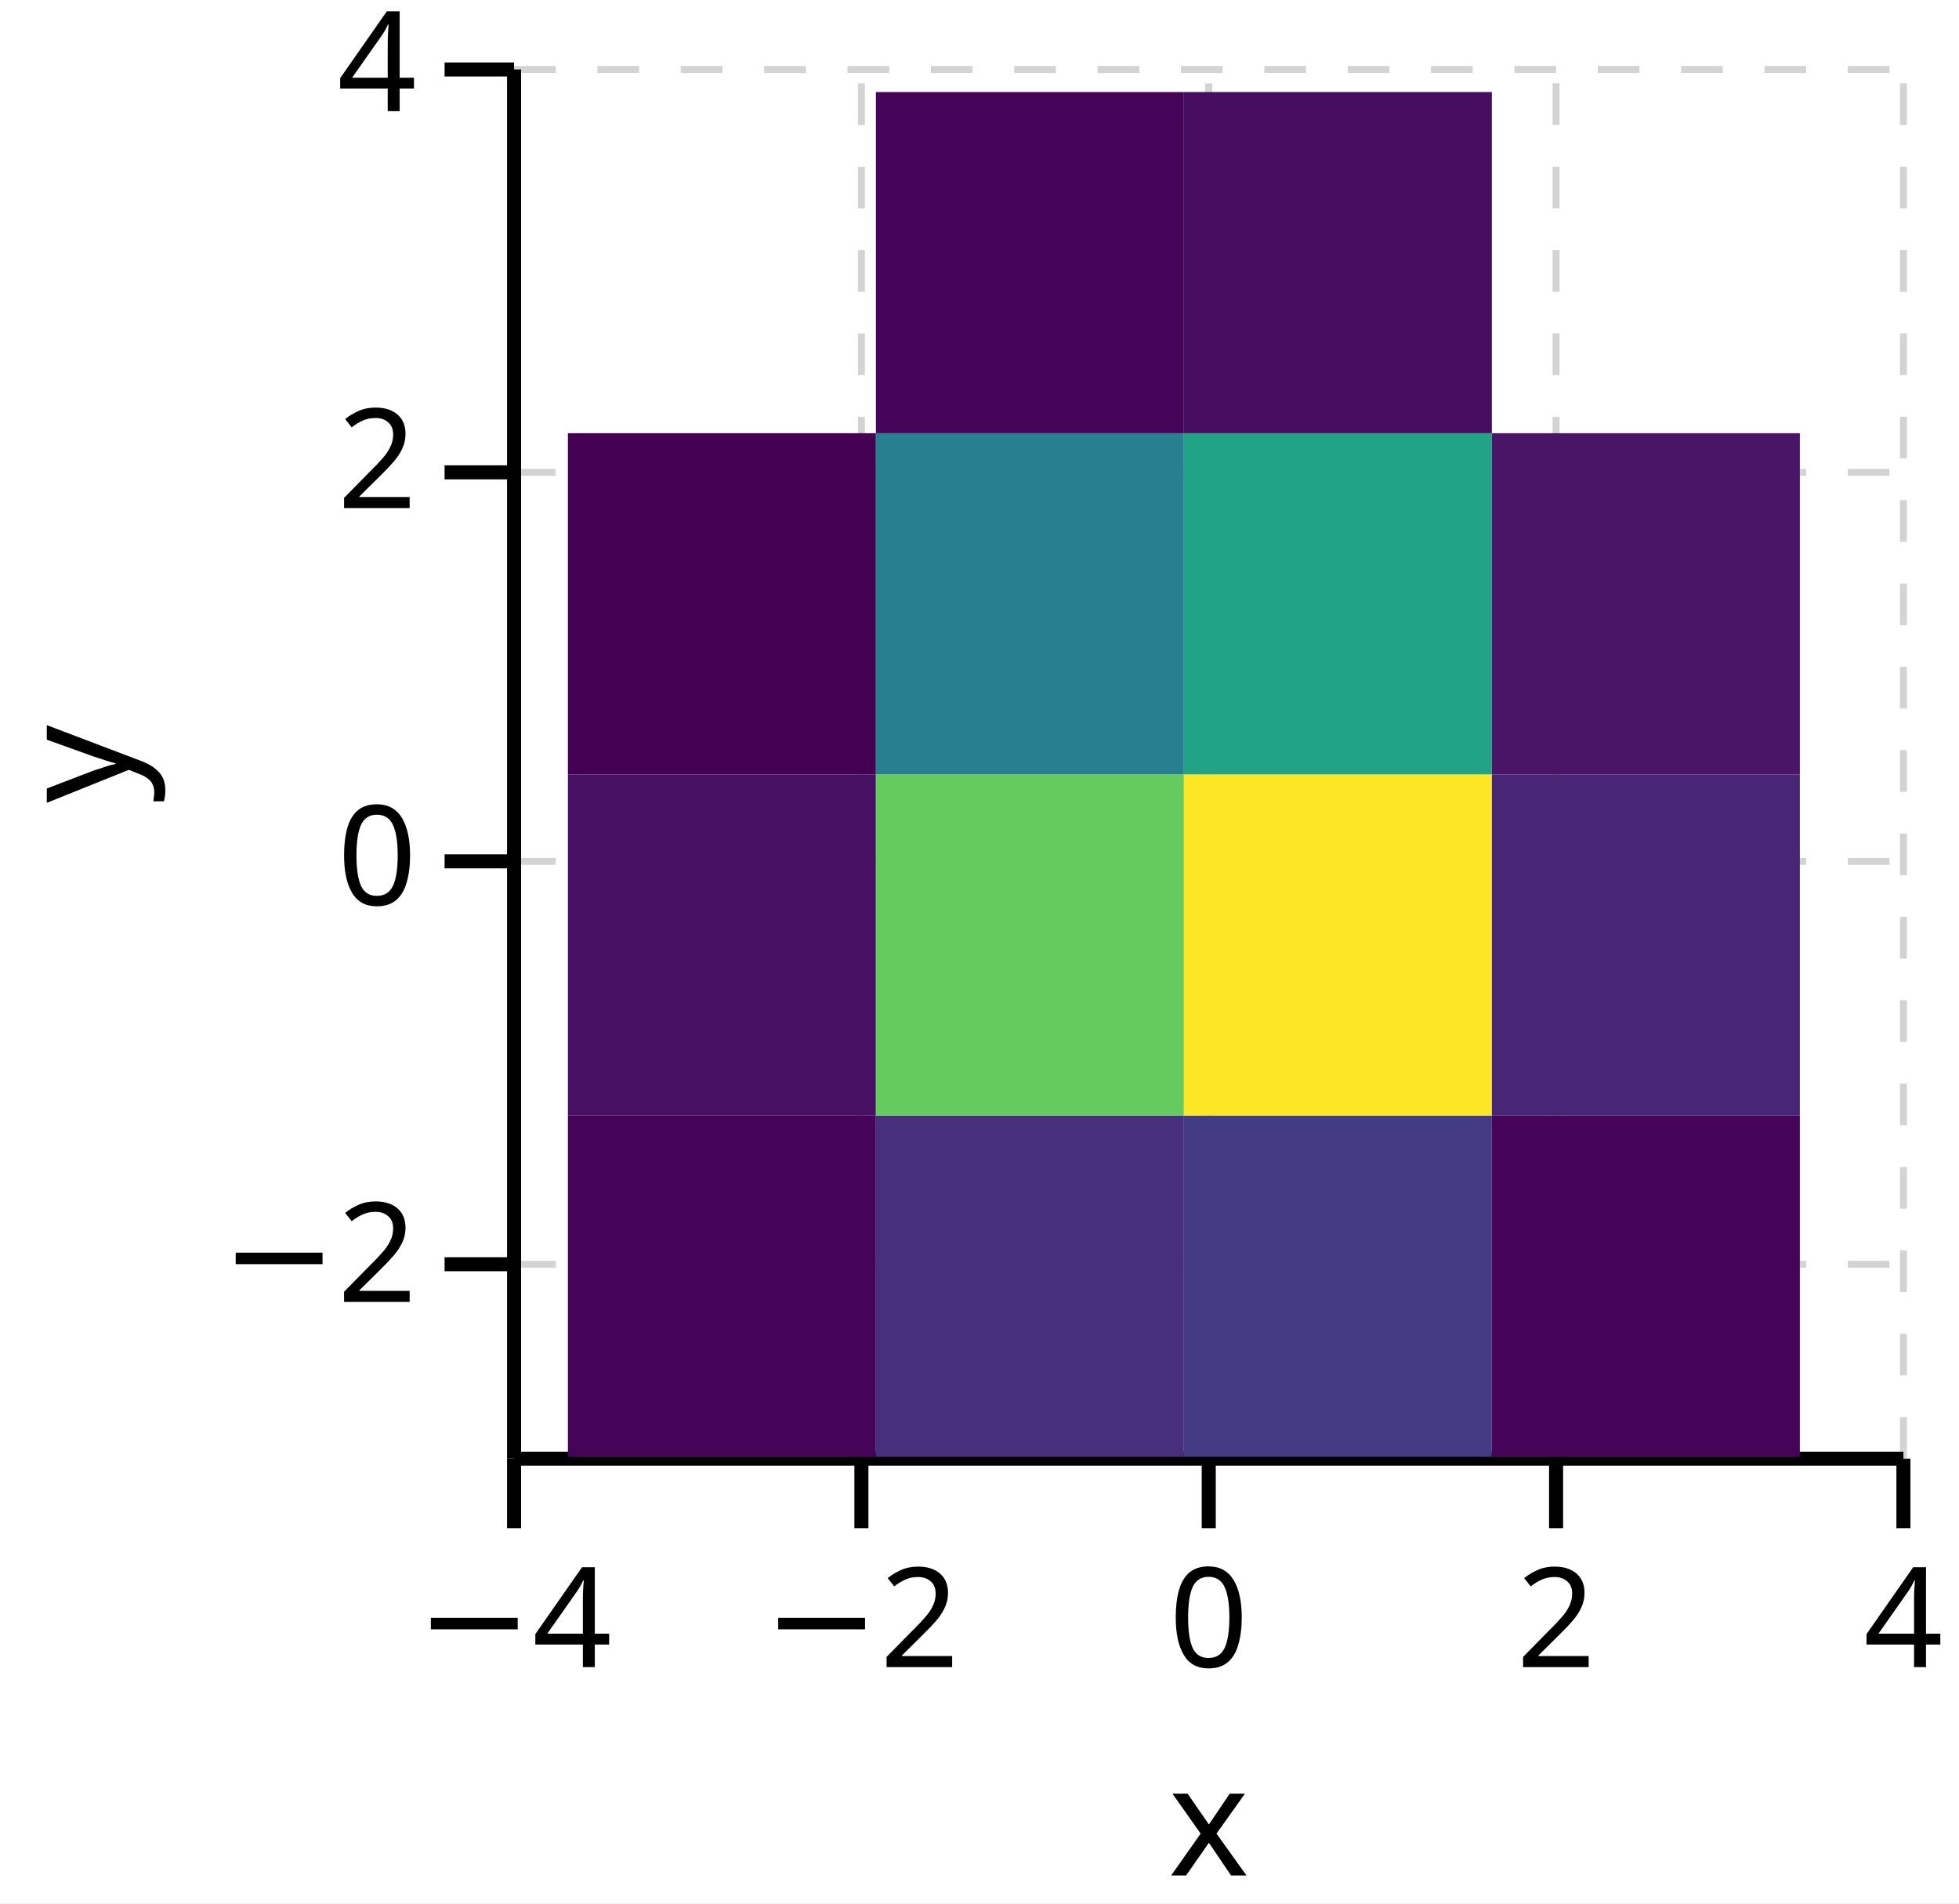
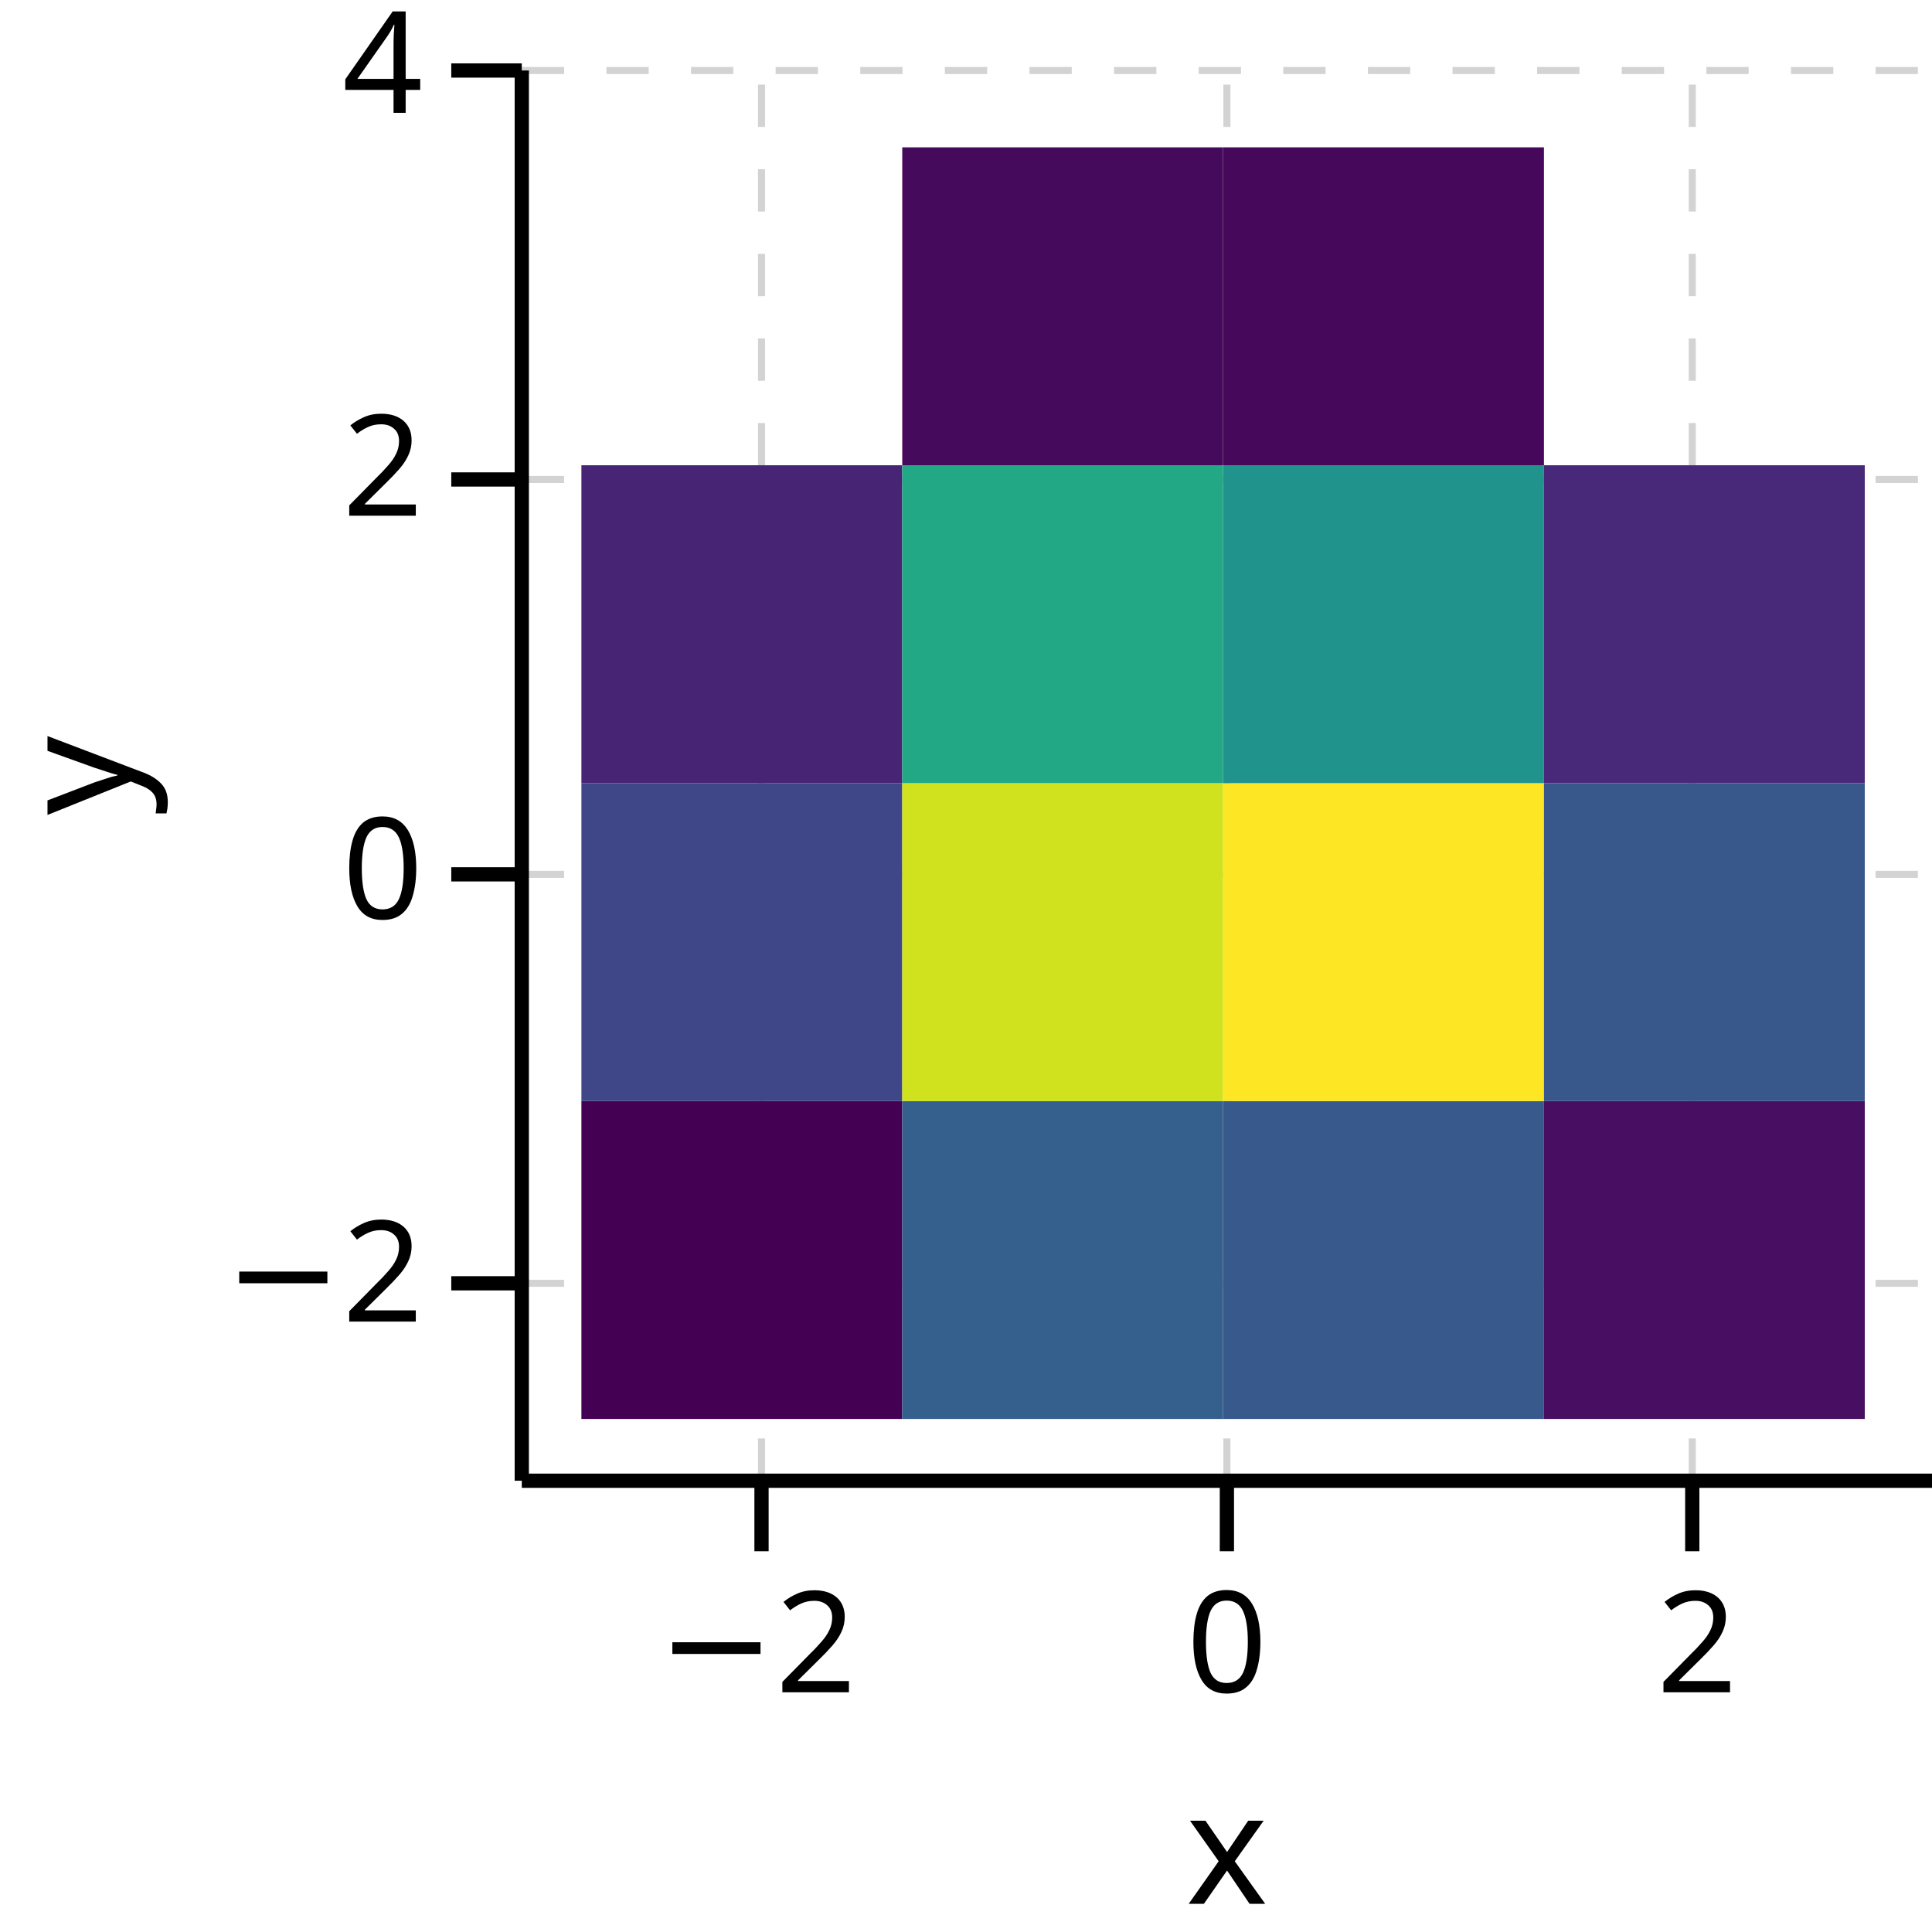
- <svg xmlns="http://www.w3.org/2000/svg" version="1.1" class="marks" width="141" height="137" viewBox="0 0 141 137">
-   <rect width="141" height="137" fill="white" />
+ <svg xmlns="http://www.w3.org/2000/svg" version="1.1" class="marks" width="137" height="137" viewBox="0 0 137 137">
+   <rect width="137" height="137" fill="white" />
  <g fill="none" stroke-miterlimit="10" transform="translate(37,5)">
    <g class="mark-group role-frame root" role="graphics-object" aria-roledescription="group mark container">
      <g transform="translate(0,0)">
        <path class="background" aria-hidden="true" d="M0,0h100v100h-100Z" />
        <g>
-           <g class="mark-group role-axis" role="graphics-symbol" aria-roledescription="axis" aria-label="X-axis titled 'x' for a linear scale with values from −4 to 4">
+           <g class="mark-group role-axis" role="graphics-symbol" aria-roledescription="axis" aria-label="X-axis titled 'x' for a linear scale with values from −3 to 3">
            <g transform="translate(0,100)">
              <path class="background" aria-hidden="true" d="M0,0h0v0h0Z" pointer-events="none" />
              <g>
                <g class="mark-rule role-axis-grid" pointer-events="none">
-                   <line transform="translate(0,0)" x2="0" y2="-100" stroke="lightgray" stroke-width="0.5" stroke-dasharray="3" opacity="1" />
-                   <line transform="translate(25,0)" x2="0" y2="-100" stroke="lightgray" stroke-width="0.5" stroke-dasharray="3" opacity="1" />
+                   <line transform="translate(17,0)" x2="0" y2="-100" stroke="lightgray" stroke-width="0.5" stroke-dasharray="3" opacity="1" />
                  <line transform="translate(50,0)" x2="0" y2="-100" stroke="lightgray" stroke-width="0.5" stroke-dasharray="3" opacity="1" />
-                   <line transform="translate(75,0)" x2="0" y2="-100" stroke="lightgray" stroke-width="0.5" stroke-dasharray="3" opacity="1" />
-                   <line transform="translate(100,0)" x2="0" y2="-100" stroke="lightgray" stroke-width="0.5" stroke-dasharray="3" opacity="1" />
+                   <line transform="translate(83,0)" x2="0" y2="-100" stroke="lightgray" stroke-width="0.5" stroke-dasharray="3" opacity="1" />
                </g>
                <g class="mark-rule role-axis-tick" pointer-events="none">
-                   <line transform="translate(0,0)" x2="0" y2="5" stroke="black" stroke-width="1.01" opacity="1" />
-                   <line transform="translate(25,0)" x2="0" y2="5" stroke="black" stroke-width="1.01" opacity="1" />
+                   <line transform="translate(17,0)" x2="0" y2="5" stroke="black" stroke-width="1.01" opacity="1" />
                  <line transform="translate(50,0)" x2="0" y2="5" stroke="black" stroke-width="1.01" opacity="1" />
-                   <line transform="translate(75,0)" x2="0" y2="5" stroke="black" stroke-width="1.01" opacity="1" />
-                   <line transform="translate(100,0)" x2="0" y2="5" stroke="black" stroke-width="1.01" opacity="1" />
+                   <line transform="translate(83,0)" x2="0" y2="5" stroke="black" stroke-width="1.01" opacity="1" />
                </g>
                <g class="mark-text role-axis-label" pointer-events="none">
-                   <text text-anchor="middle" transform="translate(0,15)" font-family="sans-serif" font-size="10px" font-style="normal" font-weight="400" fill="black" opacity="1">−4</text>
-                   <text text-anchor="middle" transform="translate(25,15)" font-family="sans-serif" font-size="10px" font-style="normal" font-weight="400" fill="black" opacity="1">−2</text>
+                   <text text-anchor="middle" transform="translate(16.66667,15)" font-family="sans-serif" font-size="10px" font-style="normal" font-weight="400" fill="black" opacity="1">−2</text>
                  <text text-anchor="middle" transform="translate(50,15)" font-family="sans-serif" font-size="10px" font-style="normal" font-weight="400" fill="black" opacity="1">0</text>
-                   <text text-anchor="middle" transform="translate(75,15)" font-family="sans-serif" font-size="10px" font-style="normal" font-weight="400" fill="black" opacity="1">2</text>
-                   <text text-anchor="middle" transform="translate(100,15)" font-family="sans-serif" font-size="10px" font-style="normal" font-weight="400" fill="black" opacity="1">4</text>
+                   <text text-anchor="middle" transform="translate(83.33333,15)" font-family="sans-serif" font-size="10px" font-style="normal" font-weight="400" fill="black" opacity="1">2</text>
                </g>
                <g class="mark-rule role-axis-domain" pointer-events="none">
                  <line transform="translate(0,0)" x2="100" y2="0" stroke="black" stroke-width="1.01" opacity="1" />
                </g>
                <g class="mark-text role-axis-title" pointer-events="none">
                  <text text-anchor="middle" transform="translate(50,30)" font-family="sans-serif" font-size="11px" font-style="normal" font-weight="400" fill="black" opacity="1">x</text>
                </g>
              </g>
              <path class="foreground" aria-hidden="true" d="" pointer-events="none" display="none" />
            </g>
          </g>
          <g class="mark-group role-axis" role="graphics-symbol" aria-roledescription="axis" aria-label="Y-axis titled 'y' for a linear scale with values from −3 to 4">
            <g transform="translate(0,0)">
              <path class="background" aria-hidden="true" d="M0,0h0v0h0Z" pointer-events="none" />
              <g>
                <g class="mark-rule role-axis-grid" pointer-events="none">
                  <line transform="translate(0,86)" x2="100" y2="0" stroke="lightgray" stroke-width="0.5" stroke-dasharray="3" opacity="1" />
                  <line transform="translate(0,57)" x2="100" y2="0" stroke="lightgray" stroke-width="0.5" stroke-dasharray="3" opacity="1" />
                  <line transform="translate(0,29)" x2="100" y2="0" stroke="lightgray" stroke-width="0.5" stroke-dasharray="3" opacity="1" />
                  <line transform="translate(0,0)" x2="100" y2="0" stroke="lightgray" stroke-width="0.5" stroke-dasharray="3" opacity="1" />
                </g>
                <g class="mark-rule role-axis-tick" pointer-events="none">
                  <line transform="translate(0,86)" x2="-5" y2="0" stroke="black" stroke-width="1.01" opacity="1" />
                  <line transform="translate(0,57)" x2="-5" y2="0" stroke="black" stroke-width="1.01" opacity="1" />
                  <line transform="translate(0,29)" x2="-5" y2="0" stroke="black" stroke-width="1.01" opacity="1" />
                  <line transform="translate(0,0)" x2="-5" y2="0" stroke="black" stroke-width="1.01" opacity="1" />
                </g>
                <g class="mark-text role-axis-label" pointer-events="none">
                  <text text-anchor="end" transform="translate(-7,88.71429)" font-family="sans-serif" font-size="10px" font-style="normal" font-weight="400" fill="black" opacity="1">−2</text>
                  <text text-anchor="end" transform="translate(-7,60.14286)" font-family="sans-serif" font-size="10px" font-style="normal" font-weight="400" fill="black" opacity="1">0</text>
                  <text text-anchor="end" transform="translate(-7,31.57143)" font-family="sans-serif" font-size="10px" font-style="normal" font-weight="400" fill="black" opacity="1">2</text>
                  <text text-anchor="end" transform="translate(-7,3)" font-family="sans-serif" font-size="10px" font-style="normal" font-weight="400" fill="black" opacity="1">4</text>
                </g>
                <g class="mark-rule role-axis-domain" pointer-events="none">
                  <line transform="translate(0,100)" x2="0" y2="-100" stroke="black" stroke-width="1.01" opacity="1" />
                </g>
                <g class="mark-text role-axis-title" pointer-events="none">
                  <text text-anchor="middle" transform="translate(-25.74121,50) rotate(-90) translate(0,-2)" font-family="sans-serif" font-size="11px" font-style="normal" font-weight="400" fill="black" opacity="1">y</text>
                </g>
              </g>
              <path class="foreground" aria-hidden="true" d="" pointer-events="none" display="none" />
            </g>
          </g>
          <g class="mark-group role-scope" clip-path="url(#clip1)" role="graphics-object" aria-roledescription="group mark container">
            <g transform="translate(0,0)">
              <path class="background" aria-hidden="true" d="M0,0h0v0h0Z" />
              <g>
                <g class="mark-rect role-mark" role="graphics-symbol" aria-roledescription="rect mark container">
-                   <path d="M3.876,75.299h22.167v24.558h-22.167Z" fill="rgb(69, 4, 87)" opacity="1" />
-                   <path d="M26.043,75.299h22.167v24.558h-22.167Z" fill="rgb(71, 47, 125)" opacity="1" />
-                   <path d="M48.21,75.299h22.167v24.558h-22.167Z" fill="rgb(67, 60, 132)" opacity="1" />
-                   <path d="M70.378,75.299h22.167v24.558h-22.167Z" fill="rgb(69, 4, 87)" opacity="1" />
-                   <path d="M3.876,50.741h22.167v24.558h-22.167Z" fill="rgb(71, 16, 99)" opacity="1" />
-                   <path d="M26.043,50.741h22.167v24.558h-22.167Z" fill="rgb(101, 203, 94)" opacity="1" />
-                   <path d="M48.21,50.741h22.167v24.558h-22.167Z" fill="rgb(253, 231, 37)" opacity="1" />
-                   <path d="M70.378,50.741h22.167v24.558h-22.167Z" fill="rgb(72, 37, 117)" opacity="1" />
-                   <path d="M3.876,26.183h22.167v24.558h-22.167Z" fill="rgb(68, 1, 84)" opacity="1" />
-                   <path d="M26.043,26.183h22.167v24.558h-22.167Z" fill="rgb(40, 127, 142)" opacity="1" />
-                   <path d="M48.21,26.183h22.167v24.558h-22.167Z" fill="rgb(33, 164, 134)" opacity="1" />
-                   <path d="M70.378,26.183h22.167v24.558h-22.167Z" fill="rgb(72, 21, 103)" opacity="1" />
-                   <path d="M26.043,1.625h22.167v24.558h-22.167Z" fill="rgb(69, 4, 87)" opacity="1" />
-                   <path d="M48.21,1.625h22.167v24.558h-22.167Z" fill="rgb(71, 13, 96)" opacity="1" />
+                   <path d="M4.228,73.078h22.751v22.543h-22.751Z" fill="rgb(68, 1, 84)" opacity="1" />
+                   <path d="M26.979,73.078h22.751v22.543h-22.751Z" fill="rgb(53, 96, 141)" opacity="1" />
+                   <path d="M49.731,73.078h22.751v22.543h-22.751Z" fill="rgb(56, 89, 140)" opacity="1" />
+                   <path d="M72.482,73.078h22.751v22.543h-22.751Z" fill="rgb(71, 14, 97)" opacity="1" />
+                   <path d="M4.228,50.535h22.751v22.543h-22.751Z" fill="rgb(64, 71, 136)" opacity="1" />
+                   <path d="M26.979,50.535h22.751v22.543h-22.751Z" fill="rgb(207, 226, 29)" opacity="1" />
+                   <path d="M49.731,50.535h22.751v22.543h-22.751Z" fill="rgb(253, 231, 37)" opacity="1" />
+                   <path d="M72.482,50.535h22.751v22.543h-22.751Z" fill="rgb(56, 88, 140)" opacity="1" />
+                   <path d="M4.228,27.992h22.751v22.543h-22.751Z" fill="rgb(72, 36, 116)" opacity="1" />
+                   <path d="M26.979,27.992h22.751v22.543h-22.751Z" fill="rgb(34, 168, 132)" opacity="1" />
+                   <path d="M49.731,27.992h22.751v22.543h-22.751Z" fill="rgb(33, 147, 141)" opacity="1" />
+                   <path d="M72.482,27.992h22.751v22.543h-22.751Z" fill="rgb(72, 41, 121)" opacity="1" />
+                   <path d="M26.979,5.448h22.751v22.543h-22.751Z" fill="rgb(70, 10, 93)" opacity="1" />
+                   <path d="M49.731,5.448h22.751v22.543h-22.751Z" fill="rgb(70, 8, 91)" opacity="1" />
                </g>
              </g>
              <path class="foreground" aria-hidden="true" d="" display="none" />
            </g>
          </g>
        </g>
        <path class="foreground" aria-hidden="true" d="" display="none" />
      </g>
    </g>
  </g>
  <defs>
    <clipPath id="clip1">
      <rect x="0" y="0" width="100" height="100" />
    </clipPath>
  </defs>
</svg>
